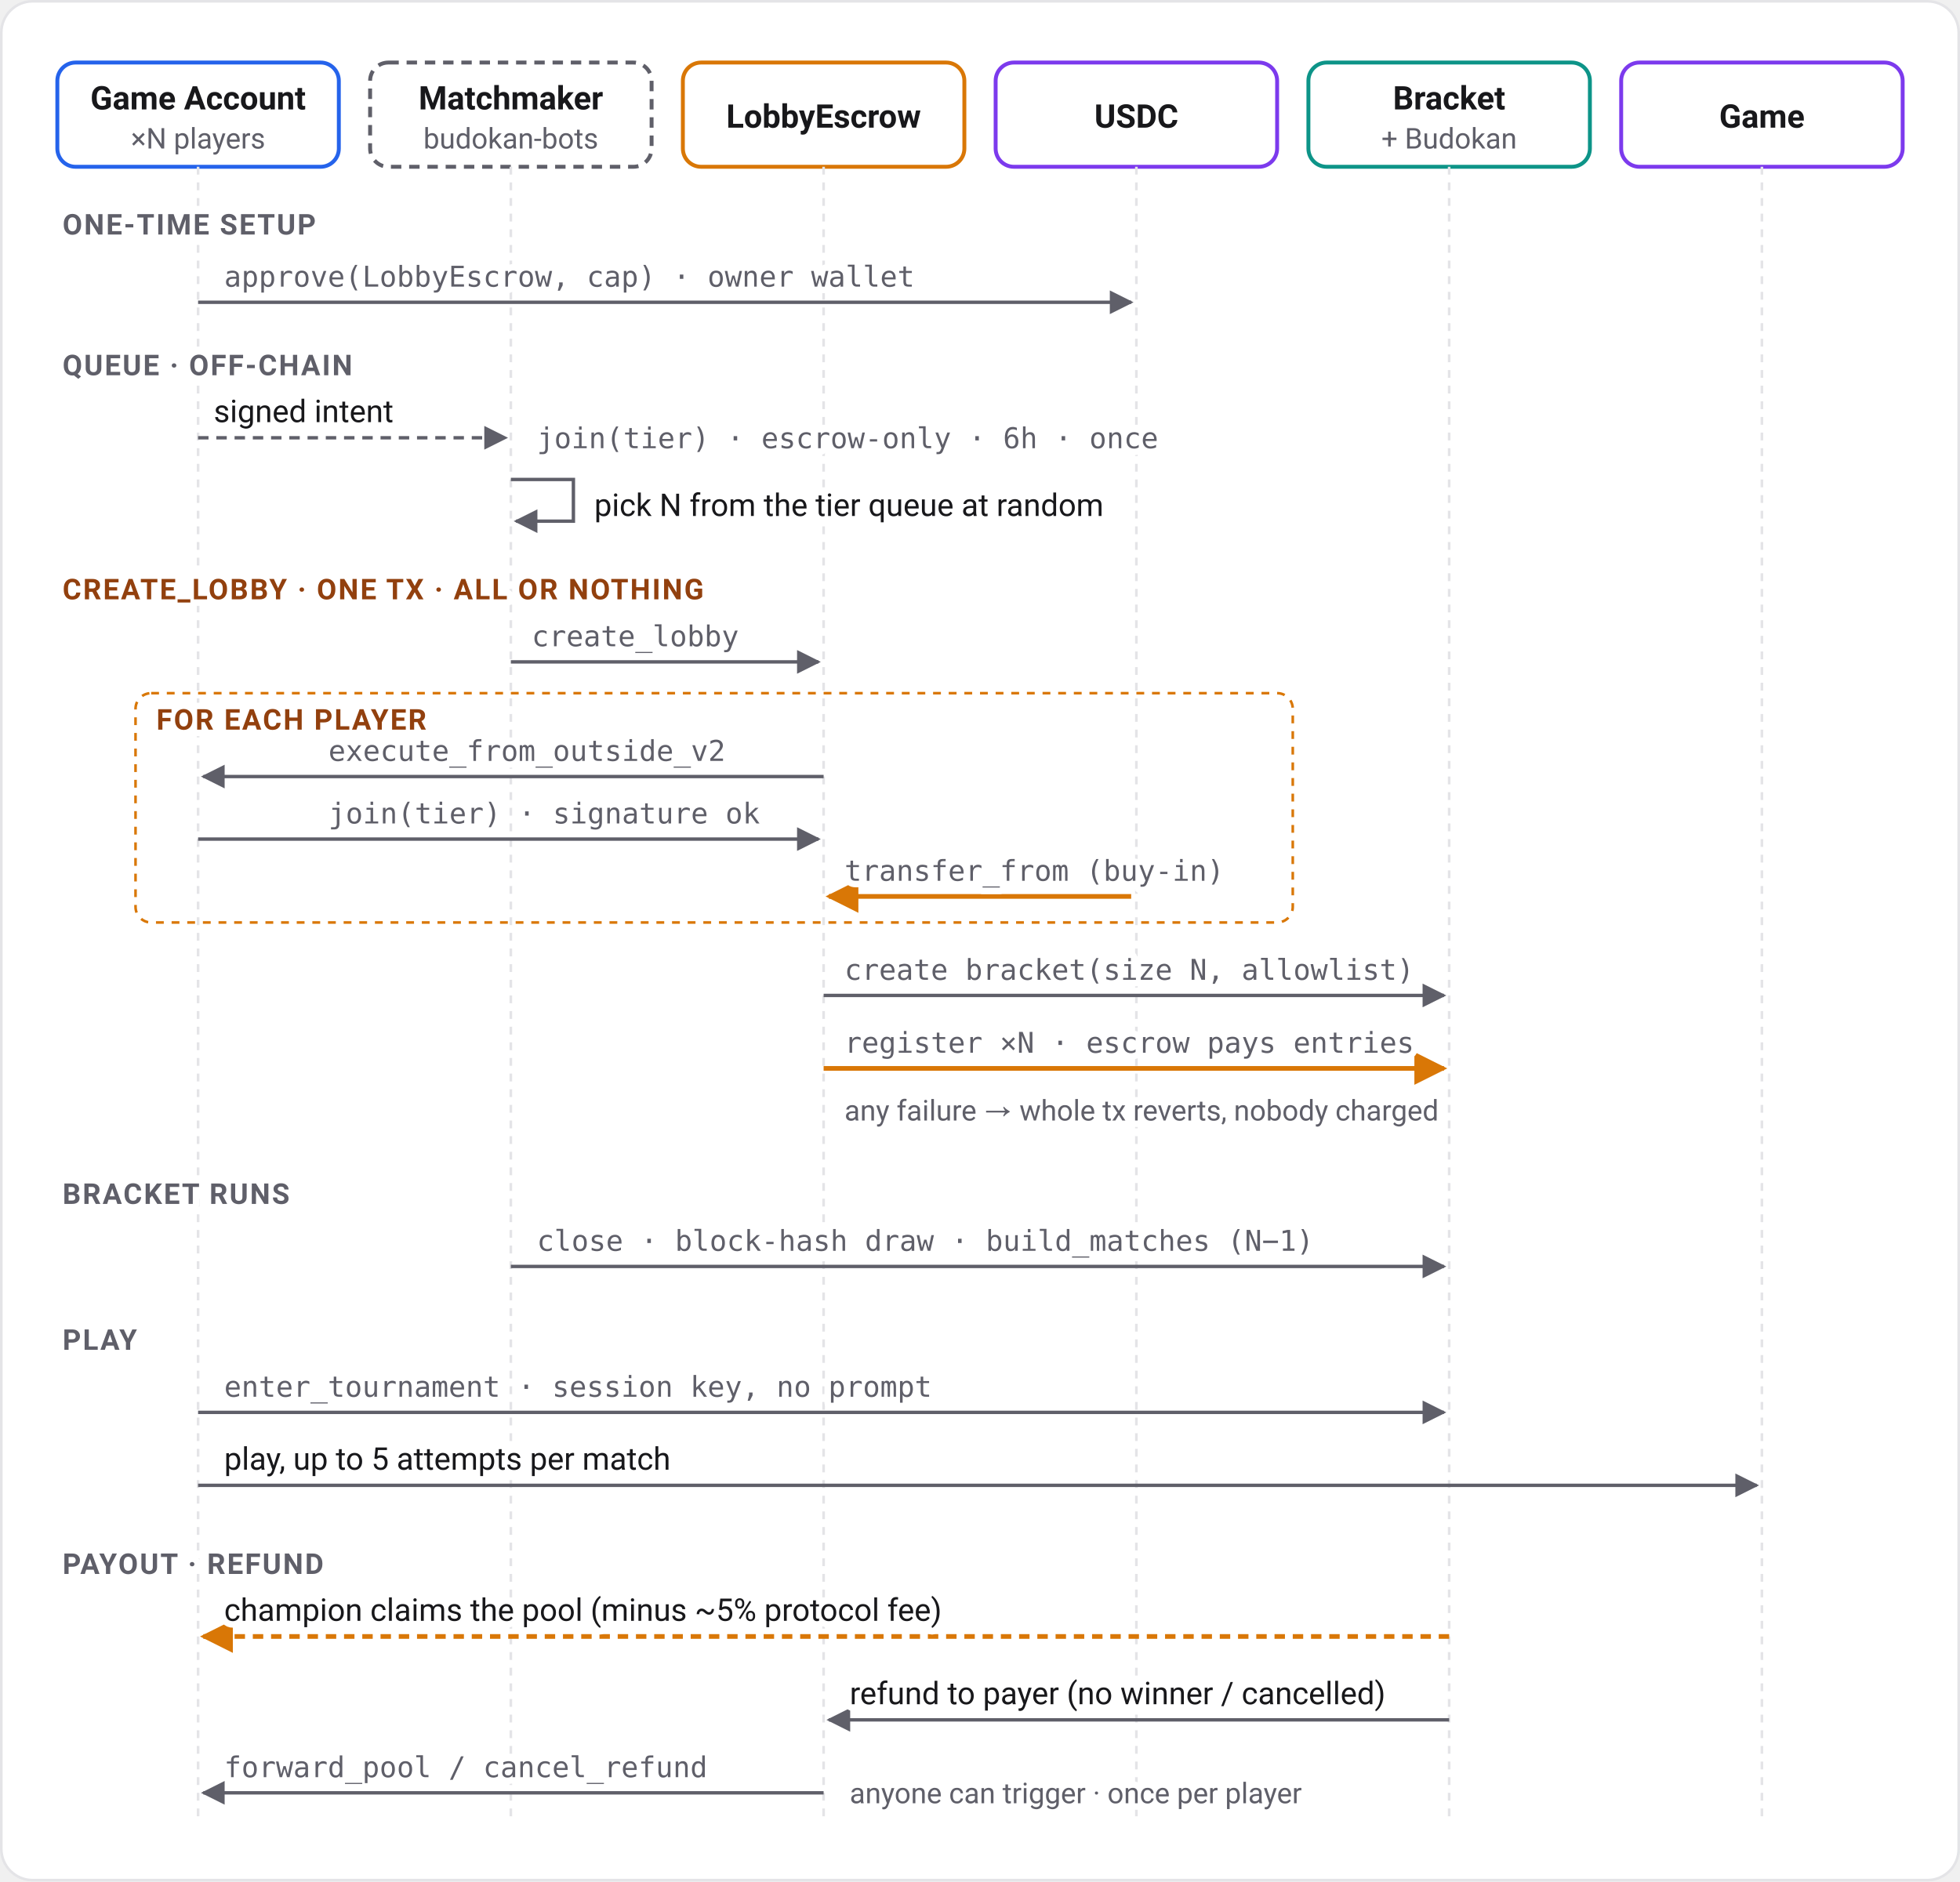
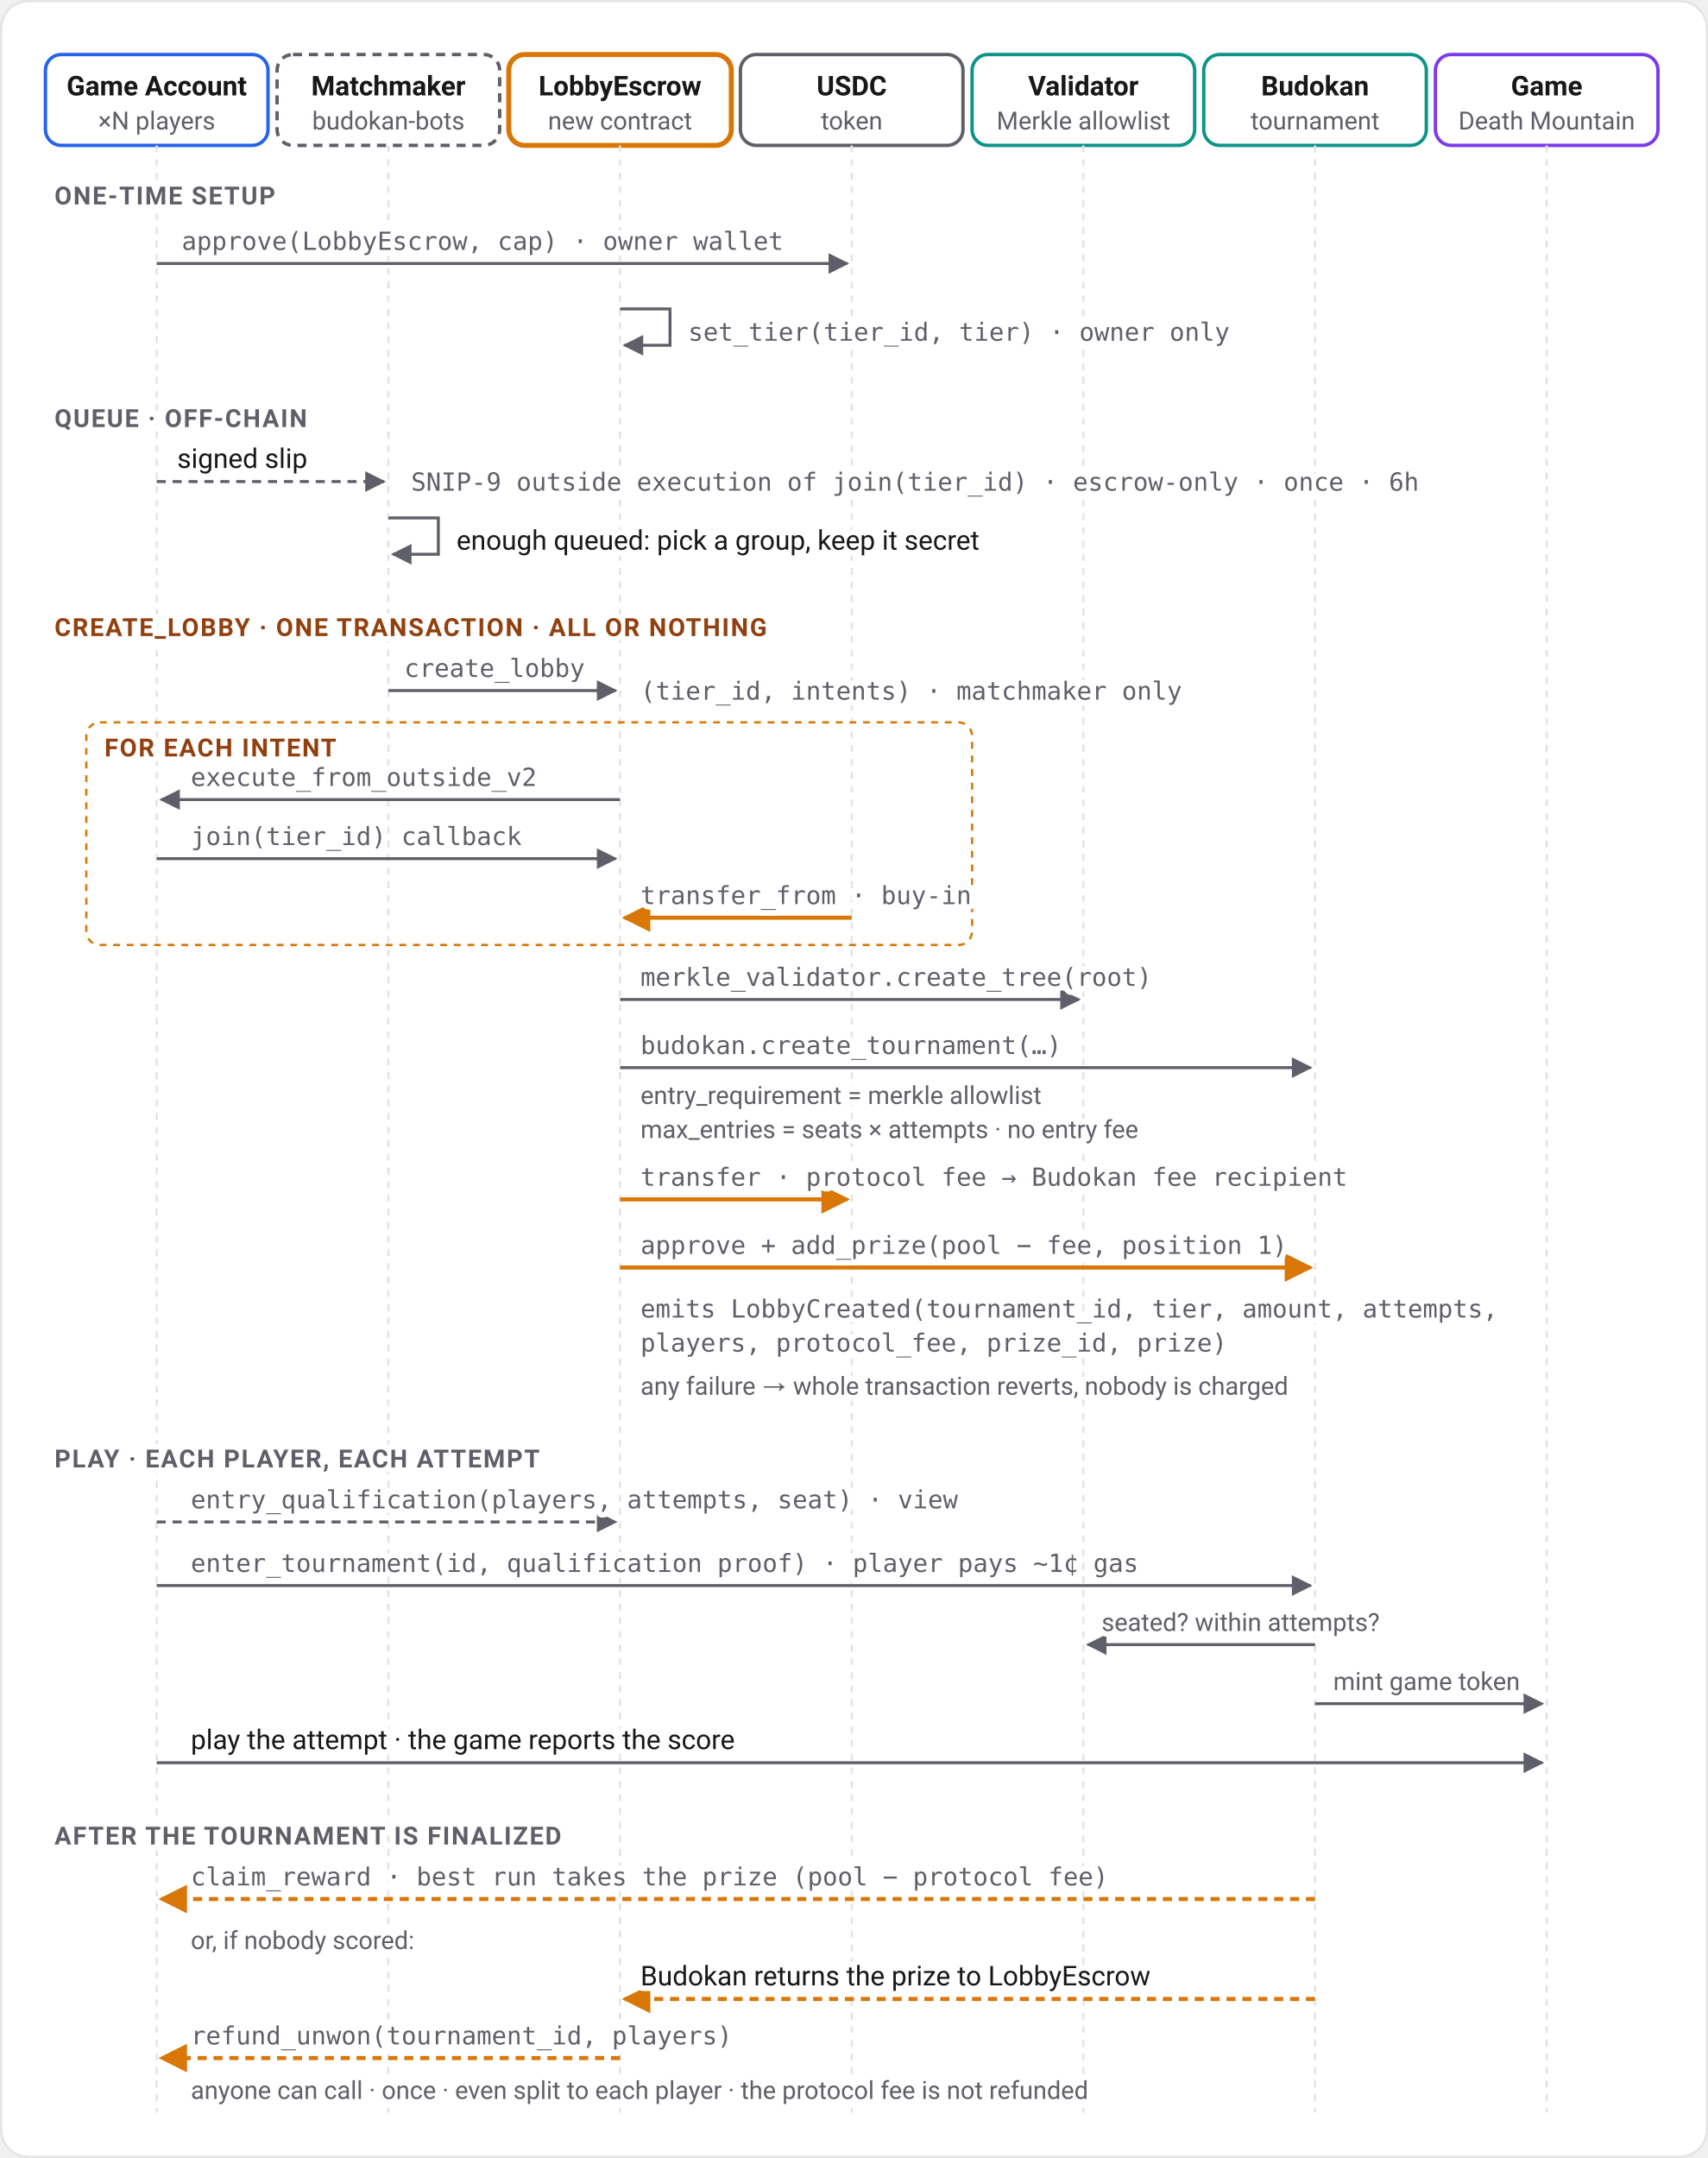
- <svg xmlns="http://www.w3.org/2000/svg" viewBox="0 0 752 722" width="752" height="722" role="img" aria-label="Technical sequence diagram">
+ <svg xmlns="http://www.w3.org/2000/svg" viewBox="0 0 752 950" width="752" height="950" role="img" aria-label="Lobby technical sequence: approve, signed slip, create_lobby in one transaction, play, claim or refund_unwon">
  <style>
text{fill:#18181b;font-family:ui-sans-serif,system-ui,-apple-system,"Segoe UI",Roboto,Helvetica,Arial,sans-serif}
.t{font-size:12.5px;font-weight:600}
.lb{font-size:12px}
.sm{font-size:11px;fill:#5f5f69}
.cp{font-size:11px;fill:#5f5f69;font-family:ui-monospace,SFMono-Regular,Menlo,Consolas,monospace}
.ph{font-size:11px;font-weight:700;letter-spacing:.06em;fill:#5f5f69}
.halo{paint-order:stroke;stroke:#ffffff;stroke-width:5px;stroke-linejoin:round}
.box{fill:#ffffff;stroke-width:1.5}
.player{stroke:#2563eb} .budokan{stroke:#0d9488} .new{stroke:#d97706} .game{stroke:#7c3aed}
.off{stroke:#5f5f69;stroke-dasharray:4 3}
.arr{stroke:#5f5f69;stroke-width:1.3;fill:none}
.money-arr{stroke:#d97706;stroke-width:1.8;fill:none}
.dash{stroke-dasharray:4 3}
.life{stroke:#e4e4e7;stroke-width:1;stroke-dasharray:3 3}
</style>
-   <rect x="0.5" y="0.5" width="751" height="721" rx="12" fill="#ffffff" stroke="#e4e4e7" />
+   <rect x="0.5" y="0.5" width="751" height="949" rx="12" fill="#ffffff" stroke="#e4e4e7" />
  <g transform="translate(16,16)">
    <defs>
      <marker id="d" viewBox="0 0 10 10" refX="9" refY="5" markerWidth="7" markerHeight="7" orient="auto-start-reverse">
        <path d="M0 0L10 5L0 10z" style="fill:#5f5f69" />
      </marker>
      <marker id="dm" viewBox="0 0 10 10" refX="9" refY="5" markerWidth="7" markerHeight="7" orient="auto-start-reverse">
        <path d="M0 0L10 5L0 10z" style="fill:#d97706" />
      </marker>
    </defs>
-     <rect class="box player" x="6" y="8" width="108" height="40" rx="7" />
-     <text class="t" x="60" y="26" text-anchor="middle">Game Account</text>
-     <text class="sm" x="60" y="41" text-anchor="middle">×N players</text>
-     <rect class="box off" x="126" y="8" width="108" height="40" rx="7" />
-     <text class="t" x="180" y="26" text-anchor="middle">Matchmaker</text>
-     <text class="sm" x="180" y="41" text-anchor="middle">budokan-bots</text>
-     <rect class="box new" x="246" y="8" width="108" height="40" rx="7" />
-     <text class="t" x="300" y="33" text-anchor="middle">LobbyEscrow</text>
-     <rect class="box game" x="366" y="8" width="108" height="40" rx="7" />
-     <text class="t" x="420" y="33" text-anchor="middle">USDC</text>
-     <rect class="box budokan" x="486" y="8" width="108" height="40" rx="7" />
-     <text class="t" x="540" y="26" text-anchor="middle">Bracket</text>
-     <text class="sm" x="540" y="41" text-anchor="middle">+ Budokan</text>
-     <rect class="box game" x="606" y="8" width="108" height="40" rx="7" />
-     <text class="t" x="660" y="33" text-anchor="middle">Game</text>
-     <path class="life" d="M60 48V684M180 48V684M300 48V684M420 48V684M540 48V684M660 48V684" />
+     <rect class="box player" x="4" y="8" width="98" height="40" rx="7" />
+     <text class="t" x="53" y="26" text-anchor="middle" style="font-size:12px">Game Account</text>
+     <text class="sm" x="53" y="41" text-anchor="middle">×N players</text>
+     <rect class="box off" x="106" y="8" width="98" height="40" rx="7" />
+     <text class="t" x="155" y="26" text-anchor="middle" style="font-size:12px">Matchmaker</text>
+     <text class="sm" x="155" y="41" text-anchor="middle">budokan-bots</text>
+     <rect class="box new" x="208" y="8" width="98" height="40" rx="7" style="stroke-width:2.2" />
+     <text class="t" x="257" y="26" text-anchor="middle" style="font-size:12px">LobbyEscrow</text>
+     <text class="sm" x="257" y="41" text-anchor="middle">new contract</text>
+     <rect class="box " x="310" y="8" width="98" height="40" rx="7" style="stroke:#5f5f69" />
+     <text class="t" x="359" y="26" text-anchor="middle" style="font-size:12px">USDC</text>
+     <text class="sm" x="359" y="41" text-anchor="middle">token</text>
+     <rect class="box budokan" x="412" y="8" width="98" height="40" rx="7" />
+     <text class="t" x="461" y="26" text-anchor="middle" style="font-size:12px">Validator</text>
+     <text class="sm" x="461" y="41" text-anchor="middle">Merkle allowlist</text>
+     <rect class="box budokan" x="514" y="8" width="98" height="40" rx="7" />
+     <text class="t" x="563" y="26" text-anchor="middle" style="font-size:12px">Budokan</text>
+     <text class="sm" x="563" y="41" text-anchor="middle">tournament</text>
+     <rect class="box game" x="616" y="8" width="98" height="40" rx="7" />
+     <text class="t" x="665" y="26" text-anchor="middle" style="font-size:12px">Game</text>
+     <text class="sm" x="665" y="41" text-anchor="middle">Death Mountain</text>
+     <path class="life" d="M53 48V914M155 48V914M257 48V914M359 48V914M461 48V914M563 48V914M665 48V914" />
    <text class="ph halo" x="8" y="74">ONE-TIME SETUP</text>
-     <path class="arr" d="M60 100H418" marker-end="url(#d)" />
-     <text class="cp halo" x="70" y="94">approve(LobbyEscrow, cap) · owner wallet</text>
-     <text class="ph halo" x="8" y="128">QUEUE · OFF-CHAIN</text>
-     <path class="arr dash" d="M60 152H178" marker-end="url(#d)" />
-     <text class="lb halo" x="66" y="146">signed intent</text>
-     <text class="cp halo" x="190" y="156">join(tier) · escrow-only · 6h · once</text>
-     <path class="arr" d="M180 168h24v16h-22" marker-end="url(#d)" />
-     <text class="lb halo" x="212" y="182">pick N from the tier queue at random</text>
-     <text class="ph halo" x="8" y="214" style="fill:#92400e">CREATE_LOBBY · ONE TX · ALL OR NOTHING</text>
-     <path class="arr" d="M180 238H298" marker-end="url(#d)" />
-     <text class="cp halo" x="188" y="232">create_lobby</text>
-     <rect x="36" y="250" width="444" height="88" rx="6" style="fill:none;stroke:#d97706;stroke-dasharray:3 3" />
-     <text class="ph halo" x="44" y="264" style="fill:#92400e">FOR EACH PLAYER</text>
-     <path class="arr" d="M300 282H62" marker-end="url(#d)" />
-     <text class="cp halo" x="110" y="276">execute_from_outside_v2</text>
-     <path class="arr" d="M60 306H298" marker-end="url(#d)" />
-     <text class="cp halo" x="110" y="300">join(tier) · signature ok</text>
-     <path class="money-arr" d="M418 328H302" marker-end="url(#dm)" />
-     <text class="cp halo" x="308" y="322">transfer_from (buy-in)</text>
-     <path class="arr" d="M300 366H538" marker-end="url(#d)" />
-     <text class="cp halo" x="308" y="360">create bracket(size N, allowlist)</text>
-     <path class="money-arr" d="M300 394H538" marker-end="url(#dm)" />
-     <text class="cp halo" x="308" y="388">register ×N · escrow pays entries</text>
-     <text class="sm halo" x="308" y="414">any failure → whole tx reverts, nobody charged</text>
-     <text class="ph halo" x="8" y="446">BRACKET RUNS</text>
-     <path class="arr" d="M180 470H538" marker-end="url(#d)" />
-     <text class="cp halo" x="190" y="464">close · block-hash draw · build_matches (N−1)</text>
-     <text class="ph halo" x="8" y="502">PLAY</text>
-     <path class="arr" d="M60 526H538" marker-end="url(#d)" />
-     <text class="cp halo" x="70" y="520">enter_tournament · session key, no prompt</text>
-     <path class="arr" d="M60 554H658" marker-end="url(#d)" />
-     <text class="lb halo" x="70" y="548">play, up to 5 attempts per match</text>
-     <text class="ph halo" x="8" y="588">PAYOUT · REFUND</text>
-     <path class="money-arr dash" d="M540 612H62" marker-end="url(#dm)" />
-     <text class="lb halo" x="70" y="606">champion claims the pool (minus ~5% protocol fee)</text>
-     <path class="arr" d="M540 644H302" marker-end="url(#d)" />
-     <text class="lb halo" x="310" y="638">refund to payer (no winner / cancelled)</text>
-     <path class="arr" d="M300 672H62" marker-end="url(#d)" />
-     <text class="cp halo" x="70" y="666">forward_pool / cancel_refund</text>
-     <text class="sm halo" x="310" y="676">anyone can trigger · once per player</text>
+     <path class="arr" d="M53 100H357" marker-end="url(#d)" />
+     <text class="cp halo" x="64" y="94">approve(LobbyEscrow, cap) · owner wallet</text>
+     <path class="arr" d="M257 120h22v16h-20" marker-end="url(#d)" />
+     <text class="cp halo" x="287" y="134">set_tier(tier_id, tier) · owner only</text>
+     <text class="ph halo" x="8" y="172">QUEUE · OFF-CHAIN</text>
+     <path class="arr dash" d="M53 196H153" marker-end="url(#d)" />
+     <text class="lb halo" x="62" y="190">signed slip</text>
+     <text class="cp halo" x="165" y="200">SNIP-9 outside execution of join(tier_id) · escrow-only · once · 6h</text>
+     <path class="arr" d="M155 212h22v16h-20" marker-end="url(#d)" />
+     <text class="lb halo" x="185" y="226">enough queued: pick a group, keep it secret</text>
+     <text class="ph halo" x="8" y="264" style="fill:#92400e">CREATE_LOBBY · ONE TRANSACTION · ALL OR NOTHING</text>
+     <path class="arr" d="M155 288H255" marker-end="url(#d)" />
+     <text class="cp halo" x="162" y="282">create_lobby</text>
+     <text class="cp halo" x="266" y="292">(tier_id, intents) · matchmaker only</text>
+     <rect x="22" y="302" width="390" height="98" rx="6" style="fill:none;stroke:#d97706;stroke-dasharray:3 3" />
+     <text class="ph halo" x="30" y="317" style="fill:#92400e">FOR EACH INTENT</text>
+     <path class="arr" d="M257 336H55" marker-end="url(#d)" />
+     <text class="cp halo" x="68" y="330">execute_from_outside_v2</text>
+     <path class="arr" d="M53 362H255" marker-end="url(#d)" />
+     <text class="cp halo" x="68" y="356">join(tier_id) callback</text>
+     <path class="money-arr" d="M359 388H259" marker-end="url(#dm)" />
+     <text class="cp halo" x="266" y="382">transfer_from · buy-in</text>
+     <path class="arr" d="M257 424H459" marker-end="url(#d)" />
+     <text class="cp halo" x="266" y="418">merkle_validator.create_tree(root)</text>
+     <path class="arr" d="M257 454H561" marker-end="url(#d)" />
+     <text class="cp halo" x="266" y="448">budokan.create_tournament(…)</text>
+     <text class="sm halo" x="266" y="470">entry_requirement = merkle allowlist</text>
+     <text class="sm halo" x="266" y="485">max_entries = seats × attempts · no entry fee</text>
+     <path class="money-arr" d="M257 512H357" marker-end="url(#dm)" />
+     <text class="cp halo" x="266" y="506">transfer · protocol fee → Budokan fee recipient</text>
+     <path class="money-arr" d="M257 542H561" marker-end="url(#dm)" />
+     <text class="cp halo" x="266" y="536">approve + add_prize(pool − fee, position 1)</text>
+     <text class="cp halo" x="266" y="564">emits LobbyCreated(tournament_id, tier, amount, attempts,</text>
+     <text class="cp halo" x="266" y="579">  players, protocol_fee, prize_id, prize)</text>
+     <text class="sm halo" x="266" y="598">any failure → whole transaction reverts, nobody is charged</text>
+     <text class="ph halo" x="8" y="630">PLAY · EACH PLAYER, EACH ATTEMPT</text>
+     <path class="arr dash" d="M53 654H255" marker-end="url(#d)" />
+     <text class="cp halo" x="68" y="648">entry_qualification(players, attempts, seat) · view</text>
+     <path class="arr" d="M53 682H561" marker-end="url(#d)" />
+     <text class="cp halo" x="68" y="676">enter_tournament(id, qualification proof) · player pays ~1¢ gas</text>
+     <path class="arr" d="M563 708H463" marker-end="url(#d)" />
+     <text class="sm halo" x="469" y="702">seated? within attempts?</text>
+     <path class="arr" d="M563 734H663" marker-end="url(#d)" />
+     <text class="sm halo" x="571" y="728">mint game token</text>
+     <path class="arr" d="M53 760H663" marker-end="url(#d)" />
+     <text class="lb halo" x="68" y="754">play the attempt · the game reports the score</text>
+     <text class="ph halo" x="8" y="796">AFTER THE TOURNAMENT IS FINALIZED</text>
+     <path class="money-arr dash" d="M563 820H55" marker-end="url(#dm)" />
+     <text class="cp halo" x="68" y="814">claim_reward · best run takes the prize (pool − protocol fee)</text>
+     <text class="sm halo" x="68" y="842">or, if nobody scored:</text>
+     <path class="money-arr dash" d="M563 864H259" marker-end="url(#dm)" />
+     <text class="lb halo" x="266" y="858">Budokan returns the prize to LobbyEscrow</text>
+     <path class="money-arr dash" d="M257 890H55" marker-end="url(#dm)" />
+     <text class="cp halo" x="68" y="884">refund_unwon(tournament_id, players)</text>
+     <text class="sm halo" x="68" y="908">anyone can call · once · even split to each player · the protocol fee is not refunded</text>
  </g>
</svg>
